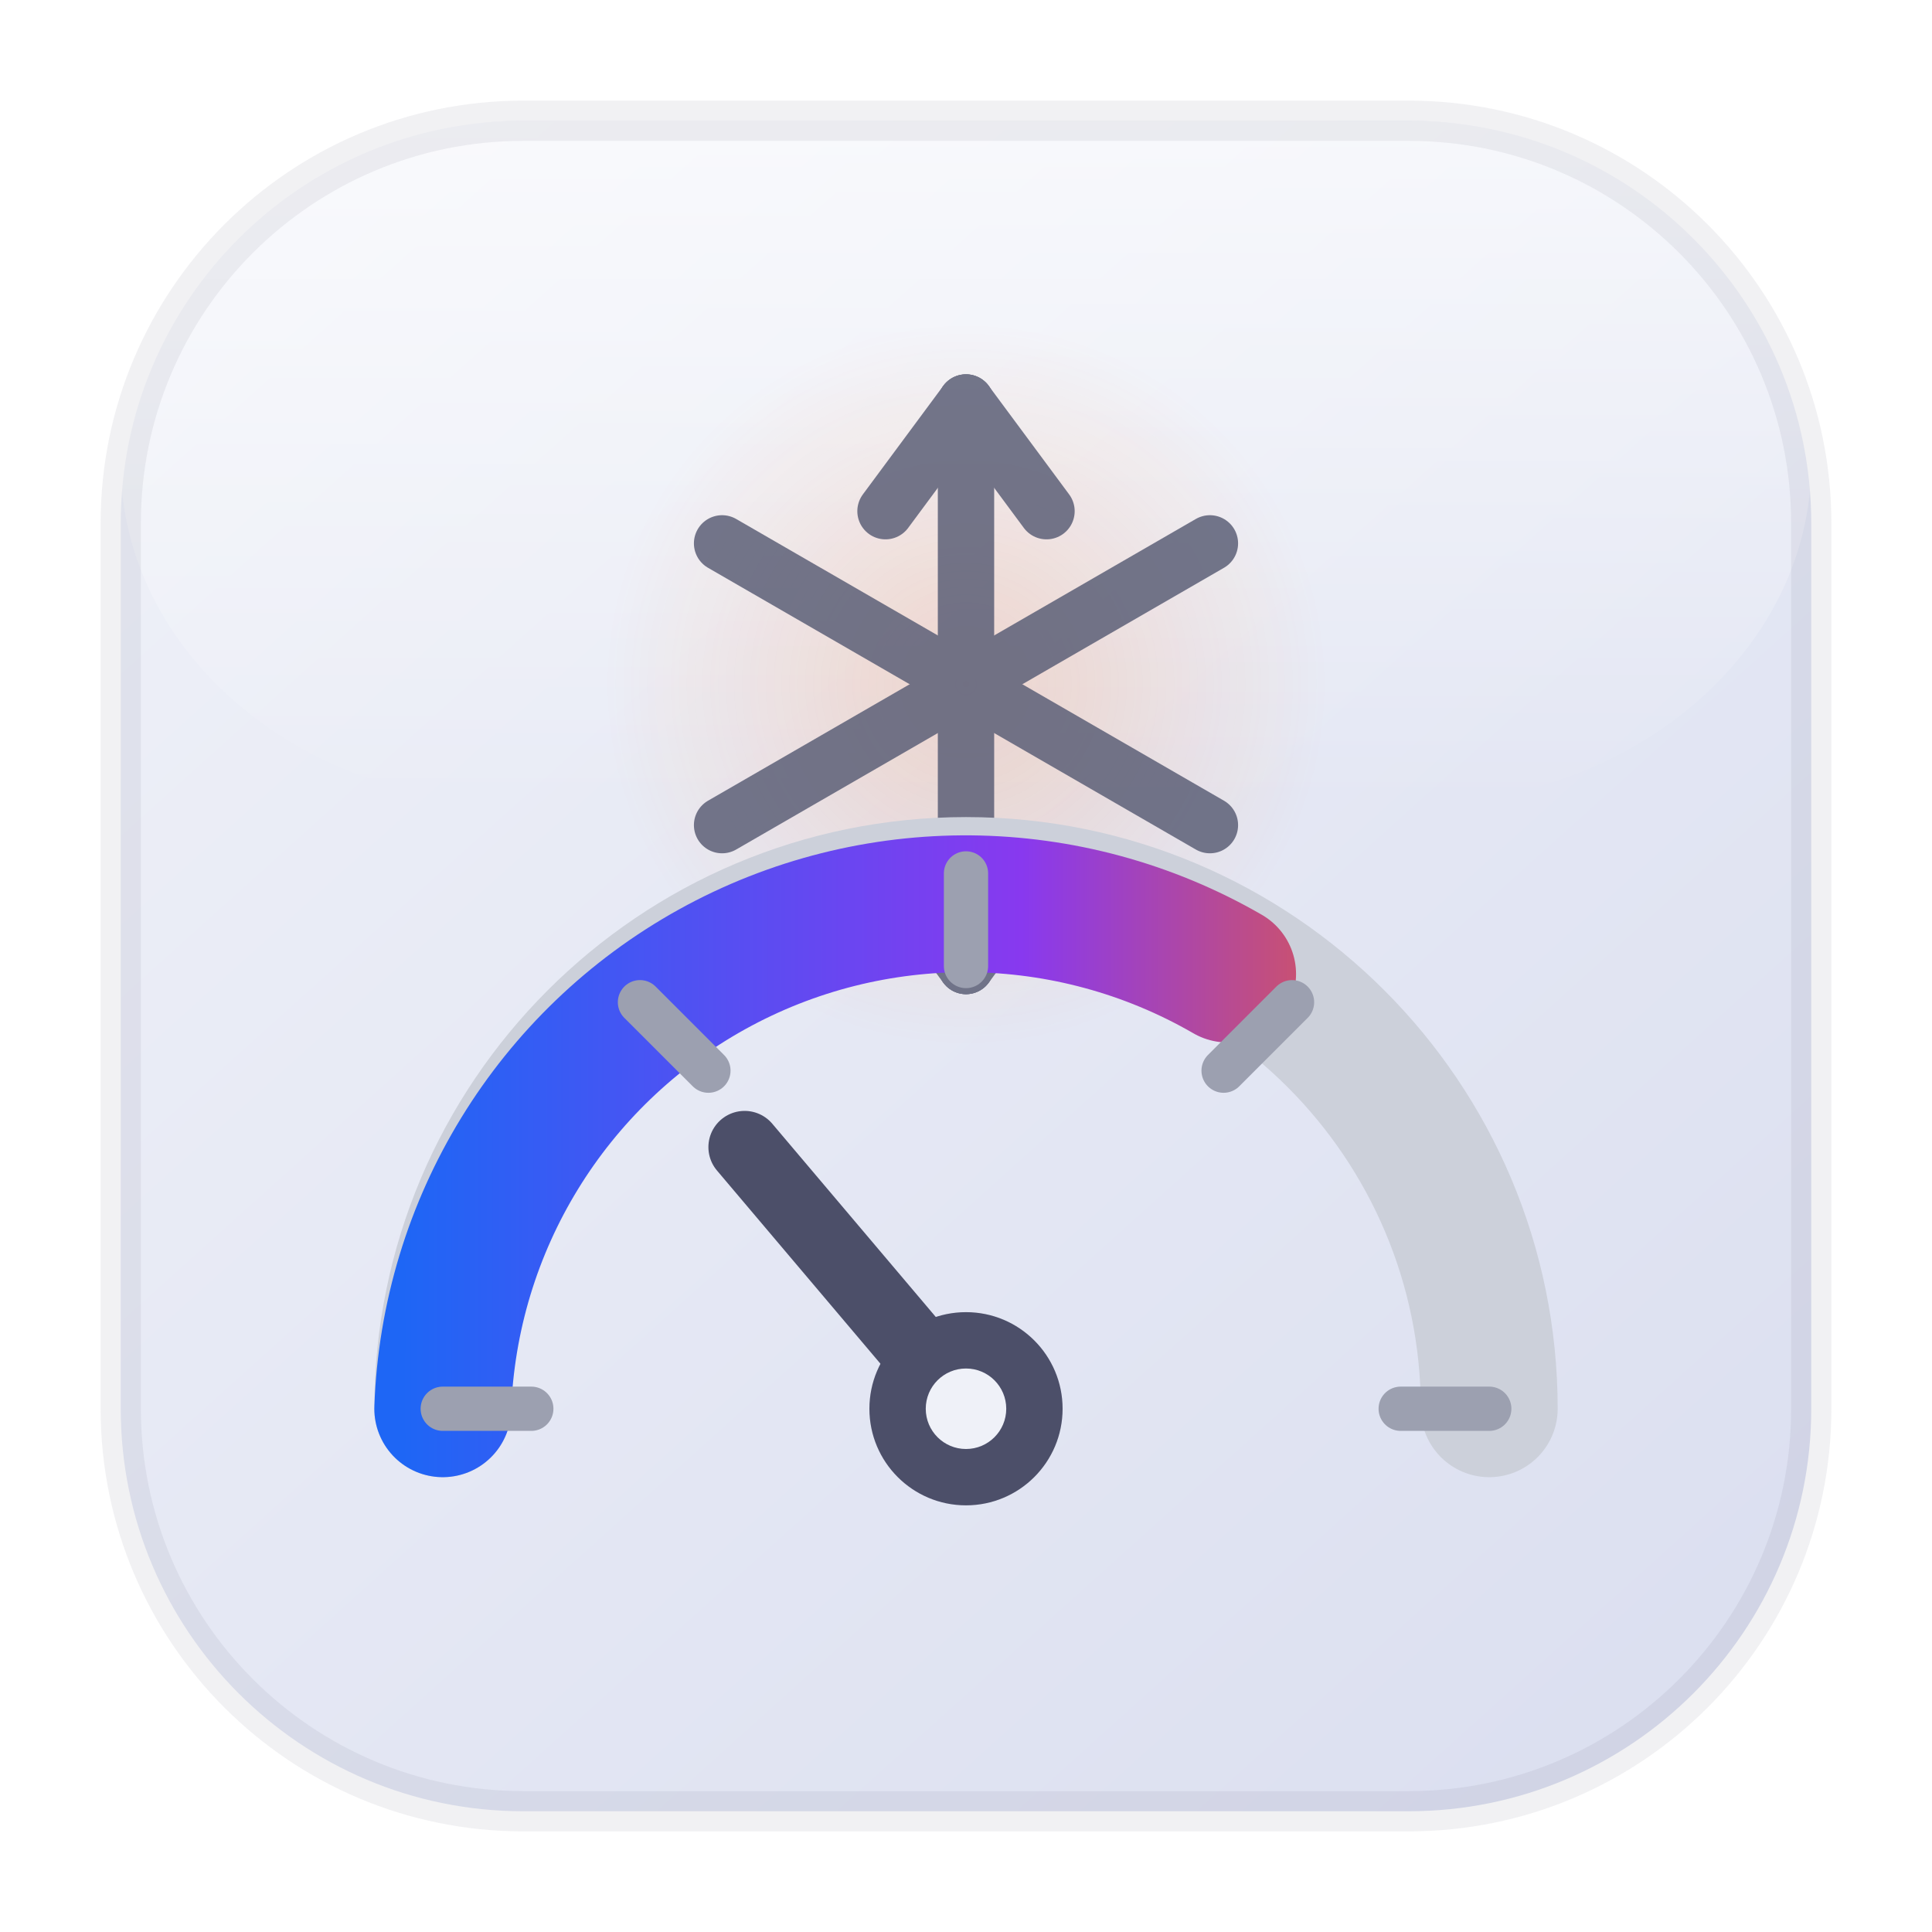
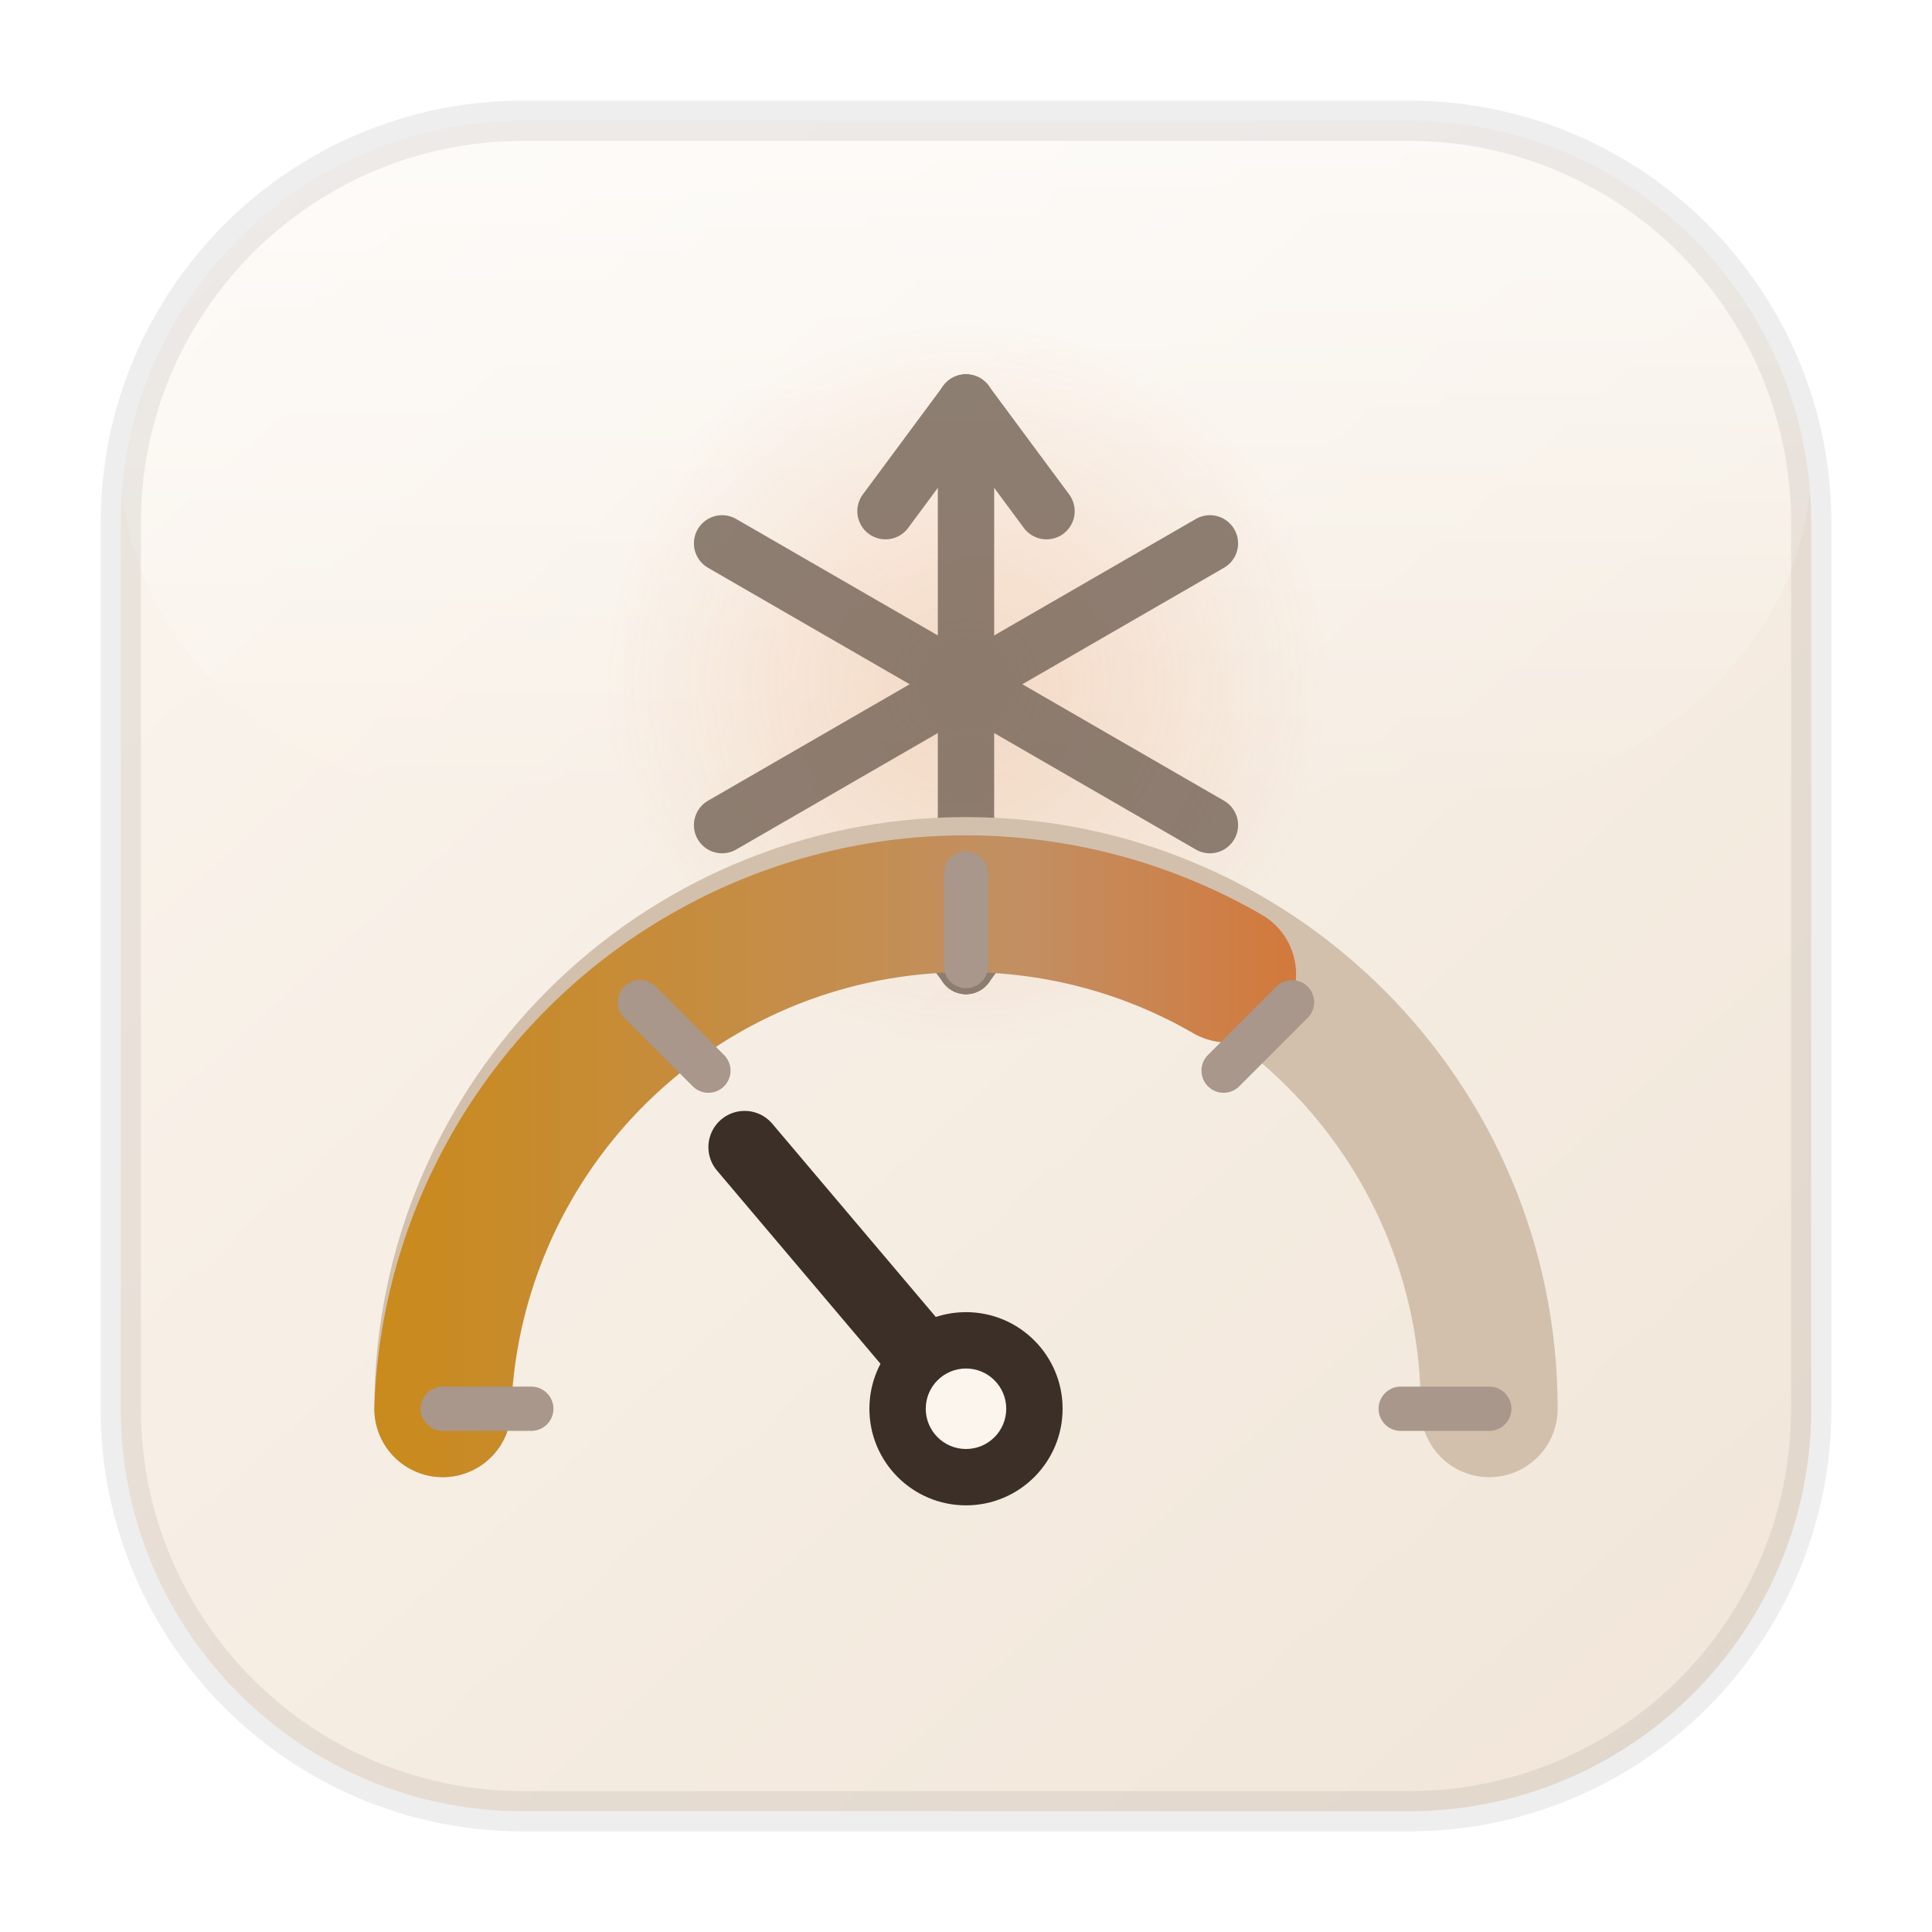
<svg xmlns="http://www.w3.org/2000/svg" viewBox="0 0 48 48" width="48" height="48">
  <defs>
    <linearGradient id="bgL" x1="6" y1="4" x2="42" y2="44" gradientUnits="userSpaceOnUse">
-       <stop offset="0" stop-color="#eff1f8" />
-       <stop offset="1" stop-color="#dbdff0" />
+       <stop offset="0" stop-color="#fbf5ee" />
+       <stop offset="1" stop-color="#f1e6d9" />
    </linearGradient>
    <linearGradient id="sheenL" x1="24" y1="3" x2="24" y2="20" gradientUnits="userSpaceOnUse">
      <stop offset="0" stop-color="#ffffff" stop-opacity="0.65" />
      <stop offset="1" stop-color="#ffffff" stop-opacity="0" />
    </linearGradient>
    <linearGradient id="dialL" x1="10" y1="34" x2="38" y2="34" gradientUnits="userSpaceOnUse">
-       <stop offset="0" stop-color="#1e66f5" />
-       <stop offset="0.55" stop-color="#8839ef" />
-       <stop offset="1" stop-color="#fe640b" />
+       <stop offset="0" stop-color="#c98a1e" />
+       <stop offset="0.55" stop-color="#c28f63" />
+       <stop offset="1" stop-color="#e0661a" />
    </linearGradient>
    <radialGradient id="flakeGlowL" cx="24" cy="17" r="9" gradientUnits="userSpaceOnUse">
-       <stop offset="0" stop-color="#fe640b" stop-opacity="0.18" />
-       <stop offset="1" stop-color="#fe640b" stop-opacity="0" />
+       <stop offset="0" stop-color="#e0661a" stop-opacity="0.18" />
+       <stop offset="1" stop-color="#e0661a" stop-opacity="0" />
    </radialGradient>
  </defs>
  <rect x="3" y="3" width="42" height="42" rx="10" fill="url(#bgL)" />
  <rect x="3" y="3" width="42" height="17" rx="10" fill="url(#sheenL)" />
-   <rect x="3" y="3" width="42" height="42" rx="10" fill="none" stroke="#4c4f69" stroke-opacity="0.08" stroke-width="1" />
+   <rect x="3" y="3" width="42" height="42" rx="10" fill="none" stroke="#3b2f27" stroke-opacity="0.08" stroke-width="1" />
  <circle cx="24" cy="17" r="9" fill="url(#flakeGlowL)" />
-   <g stroke="#5c5f77" stroke-width="1.4" stroke-linecap="round" opacity="0.85">
+   <g stroke="#7a6a5d" stroke-width="1.4" stroke-linecap="round" opacity="0.85">
    <g transform="translate(24 17)">
      <line x1="0" y1="-7" x2="0" y2="7" />
      <line x1="-6.06" y1="-3.5" x2="6.06" y2="3.5" />
      <line x1="-6.06" y1="3.5" x2="6.06" y2="-3.5" />
      <line x1="0" y1="-7" x2="-2" y2="-4.3" />
      <line x1="0" y1="-7" x2="2" y2="-4.3" />
      <line x1="0" y1="7" x2="-2" y2="4.3" />
      <line x1="0" y1="7" x2="2" y2="4.3" />
    </g>
  </g>
  <g>
-     <path d="M 11 35 A 13 13 0 0 1 37 35" fill="none" stroke="#ccd0da" stroke-width="3.4" stroke-linecap="round" />
+     <path d="M 11 35 A 13 13 0 0 1 37 35" fill="none" stroke="#d2c0ad" stroke-width="3.4" stroke-linecap="round" />
    <path d="M 11 35 A 13 13 0 0 1 30.5 24.2" fill="none" stroke="url(#dialL)" stroke-width="3.4" stroke-linecap="round" />
-     <g stroke="#9ca0b0" stroke-width="1.1" stroke-linecap="round">
+     <g stroke="#a8978a" stroke-width="1.1" stroke-linecap="round">
      <line x1="11" y1="35" x2="13.2" y2="35" />
      <line x1="15.9" y1="24.9" x2="17.6" y2="26.6" />
      <line x1="24" y1="21.7" x2="24" y2="24" />
      <line x1="32.1" y1="24.9" x2="30.4" y2="26.6" />
      <line x1="37" y1="35" x2="34.8" y2="35" />
    </g>
-     <line x1="24" y1="35" x2="18.5" y2="28.5" stroke="#4c4f69" stroke-width="1.8" stroke-linecap="round" />
-     <circle cx="24" cy="35" r="2.4" fill="#4c4f69" />
-     <circle cx="24" cy="35" r="1" fill="#eff1f8" />
+     <line x1="24" y1="35" x2="18.5" y2="28.5" stroke="#3b2f27" stroke-width="1.8" stroke-linecap="round" />
+     <circle cx="24" cy="35" r="2.4" fill="#3b2f27" />
+     <circle cx="24" cy="35" r="1" fill="#fbf5ee" />
  </g>
</svg>
